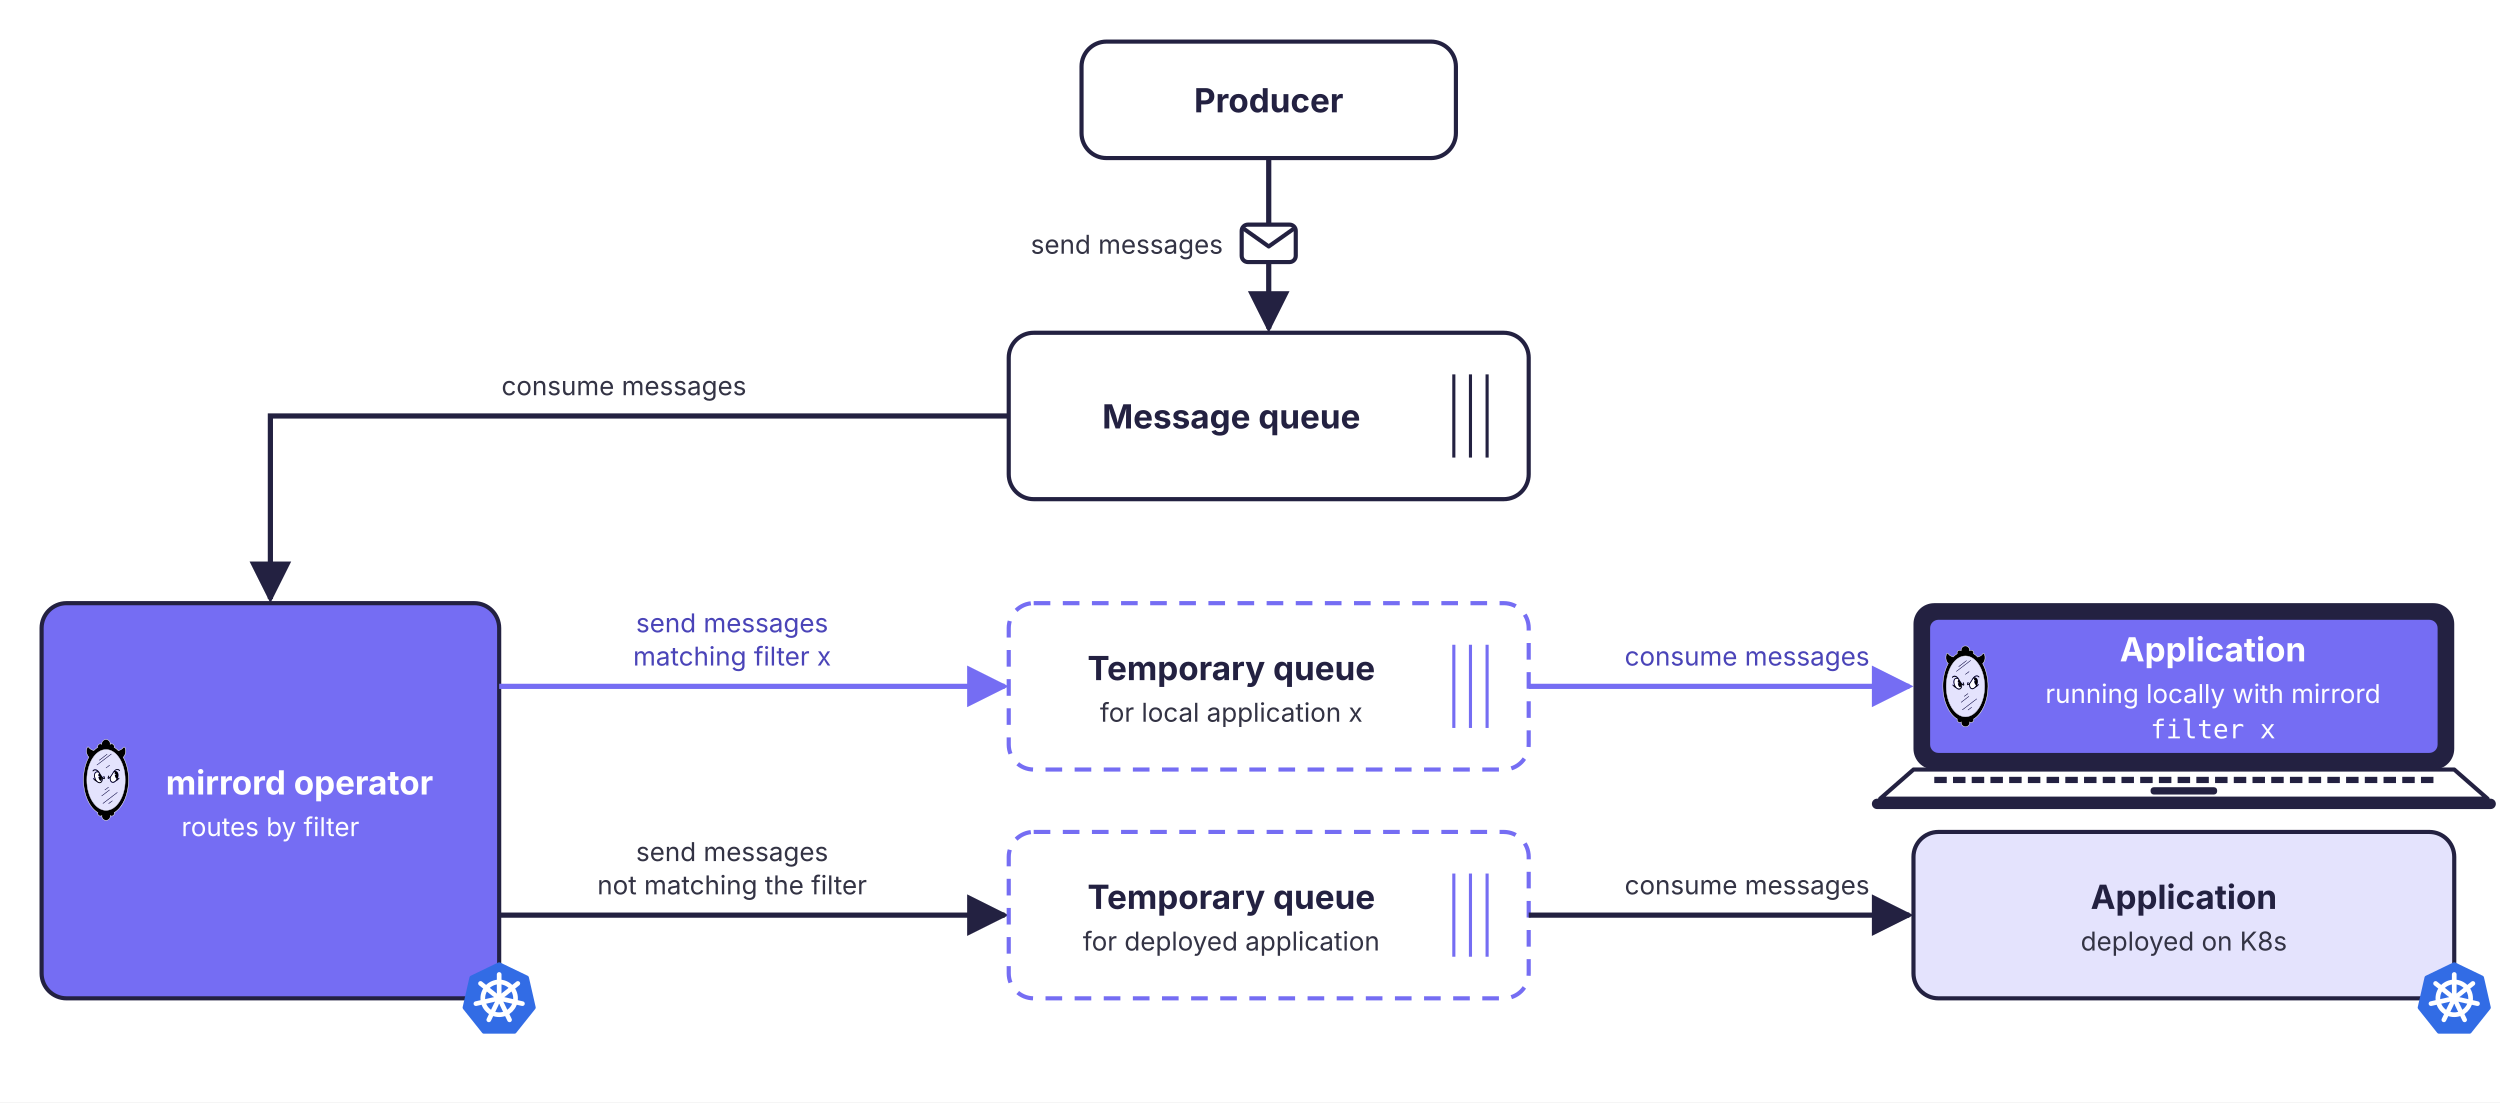
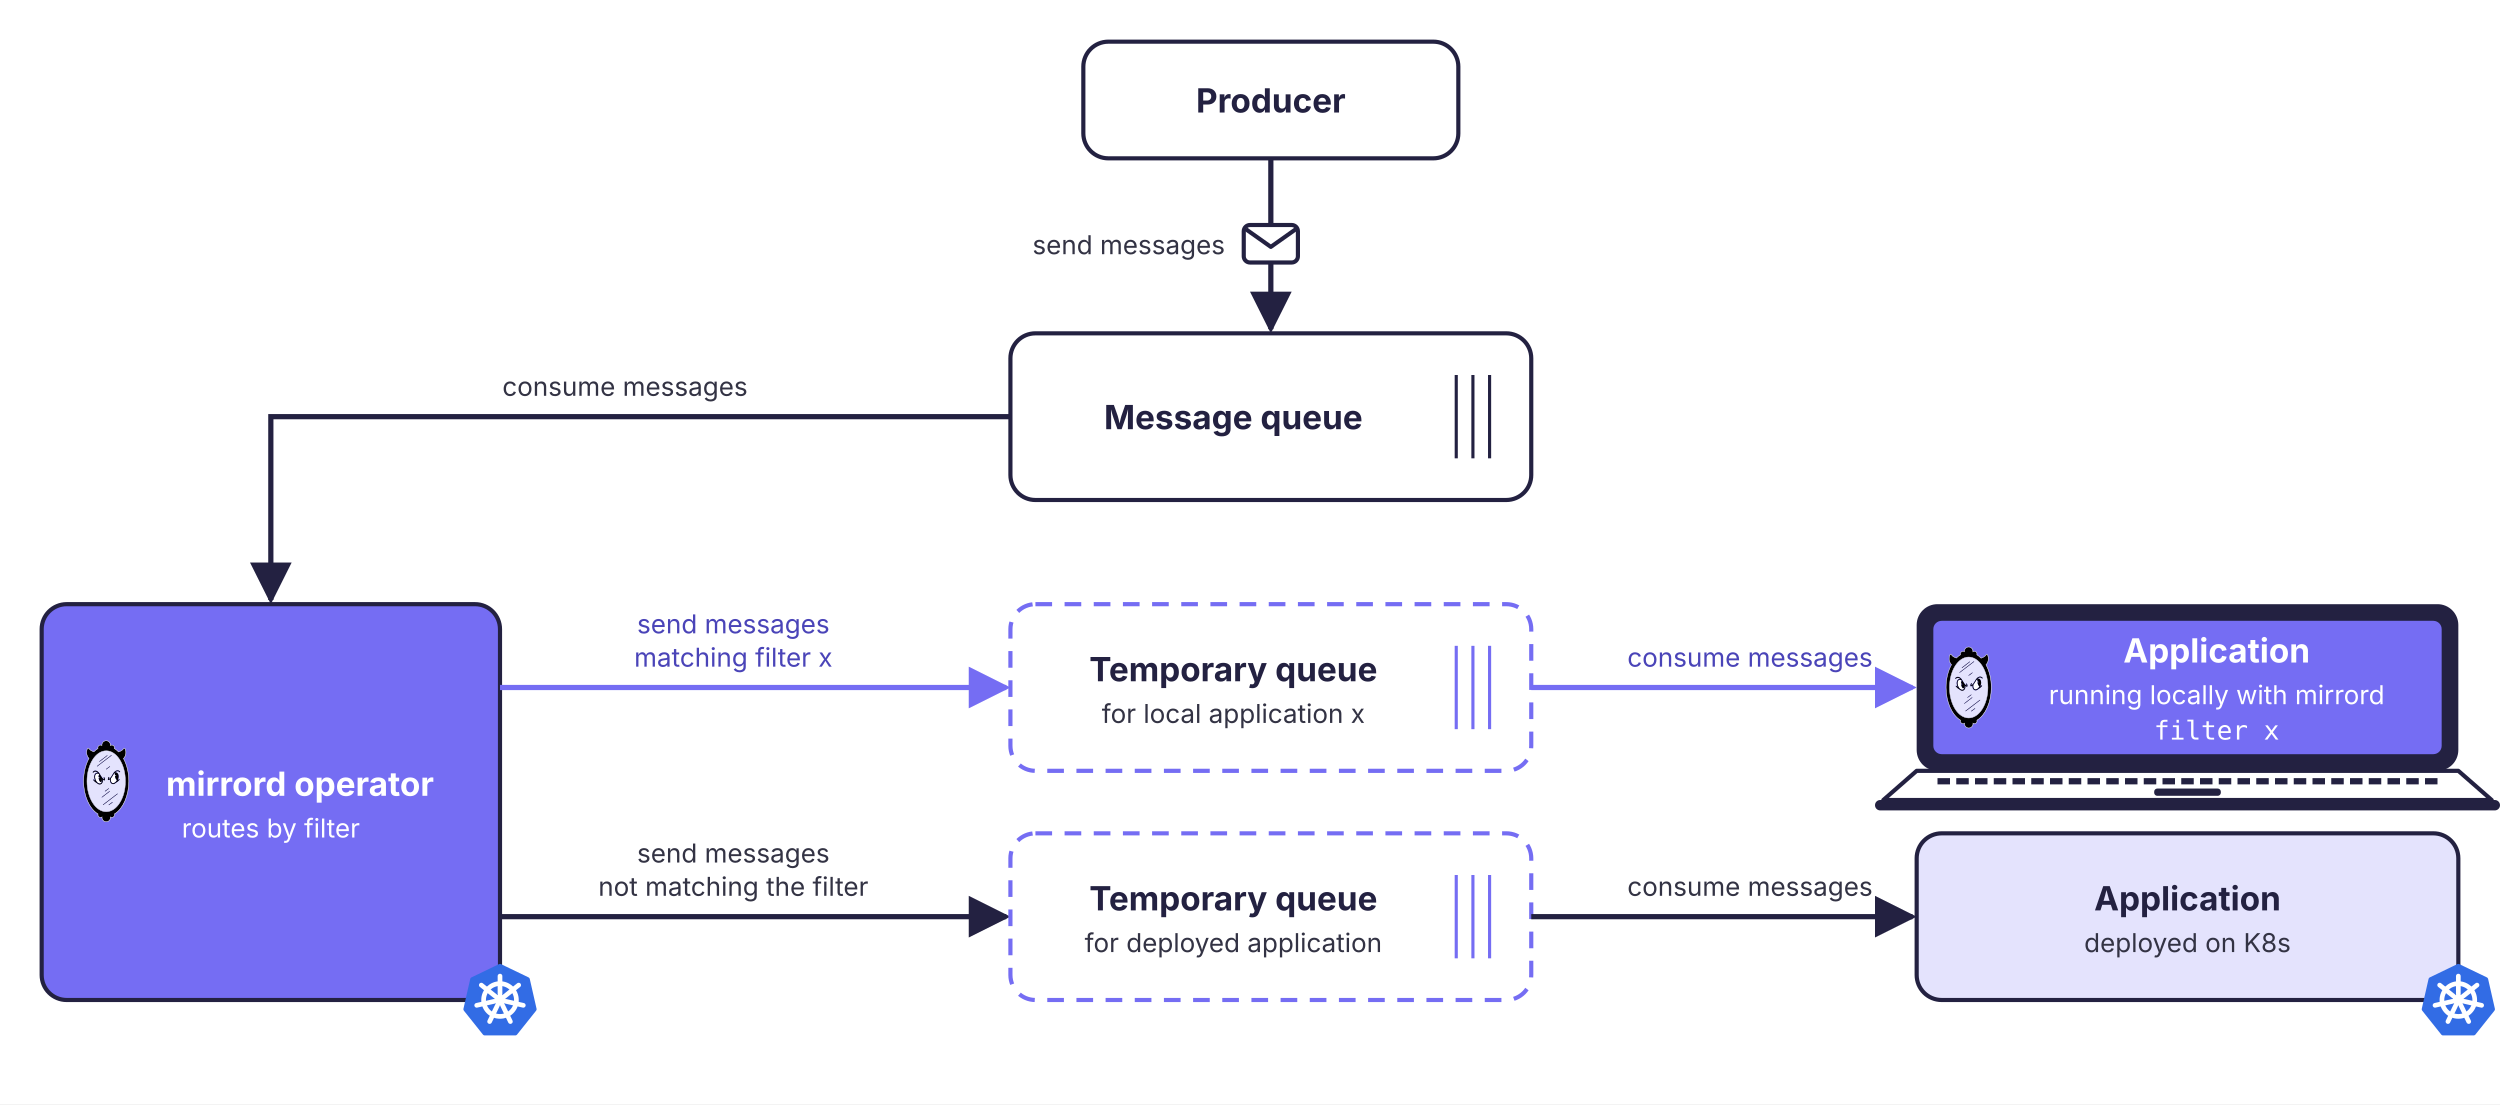
- <svg xmlns="http://www.w3.org/2000/svg" viewBox="0 0 1202 530" width="1202" height="530" font-family="Inter, Helvetica, Arial, sans-serif" role="img" aria-labelledby="t d">
+ <svg xmlns="http://www.w3.org/2000/svg" viewBox="0 0 1200 530" width="1200" height="530" font-family="Inter, Helvetica, Arial, sans-serif" role="img" aria-labelledby="t d">
  <defs>
    <marker id="arrow" viewBox="0 0 10 10" refX="9" refY="5" markerWidth="8" markerHeight="8" orient="auto-start-reverse">
      <path d="M0 0 L10 5 L0 10 z" fill="#232141" />
    </marker>
    <marker id="arrow-purple" viewBox="0 0 10 10" refX="9" refY="5" markerWidth="8" markerHeight="8" orient="auto-start-reverse">
      <path d="M0 0 L10 5 L0 10 z" fill="#756DF3" />
    </marker>
    <symbol id="k8s" viewBox="0 0 32 32">
      <polygon points="16.00,1.60 27.73,7.25 30.62,19.94 22.51,30.11 9.49,30.11 1.38,19.94 4.27,7.25" fill="#326CE5" stroke="#326CE5" stroke-width="2" stroke-linejoin="round" />
      <g fill="none" stroke="#ffffff" stroke-width="2" stroke-linecap="round">
        <circle cx="16" cy="16" r="7" />
        <line x1="16.00" y1="13.40" x2="16.00" y2="5.80" />
        <line x1="18.03" y1="14.38" x2="23.97" y2="9.64" />
        <line x1="18.53" y1="16.58" x2="25.94" y2="18.27" />
        <line x1="17.13" y1="18.34" x2="20.43" y2="25.19" />
        <line x1="14.87" y1="18.34" x2="11.57" y2="25.19" />
        <line x1="13.47" y1="16.58" x2="6.06" y2="18.27" />
        <line x1="13.97" y1="14.38" x2="8.03" y2="9.64" />
      </g>
      <circle cx="16" cy="16" r="2.4" fill="#ffffff" />
    </symbol>
    <symbol id="envelope" viewBox="0 0 28 20">
      <rect x="1" y="1" width="26" height="18" rx="3" fill="#ffffff" stroke="#232141" stroke-width="2" />
      <path d="M2 3 L14 11.5 L26 3" fill="none" stroke="#232141" stroke-width="2" stroke-linejoin="round" />
    </symbol>
    <symbol id="mirrord" viewBox="97 61 391 696">
      <path fill="#ffffff" d="M255.6,387c4.1,19.1-0.9,36.1-12,40.5c-8.2,3.2-17.8,0-26.5-8.2c-0.3-0.6-0.9-0.9-1.5-1.2c0,0,0,0-0.3-0.3 c-5.5-5.6-10.5-13.2-14-22c-4.7-11.5-6.1-23.2-4.4-33.5c1.8-9.4,6.1-16.1,12.8-18.8c5.5-2.3,12.5-1.5,19.3,2.6 c1.5,2.3,2.6,4.4,3.8,6.2c-4.1,2.6-6.4,10.3-6.4,20.3l3.2,1.8l11.1,6.5l-12.5,1.5h-0.9c0.3,1.2,0.3,2.3,0.6,3.5 c3.2,17.9,12,31.1,19,29.7c6.4-1.2,9.6-14.4,7.6-30.2C255.3,386.4,255.6,386.7,255.6,387z" />
      <path fill="#ffffff" d="M384,398.4c-3.2,6.8-7.3,12.3-12,17c0,0,0,0-0.3,0c-0.6,0.3-0.9,0.9-1.2,1.2c-8.7,7.9-18.4,11.5-26.5,8.2 c-11.1-4.7-16-21.4-12-40.5c1.5-1.8,3.2-3.8,4.7-5.6c5-6.5,9-13.2,12.8-20l1.2-2.1c1.2-1.8,2-3.8,3.2-5.6c1.2-2.1,2.6-4.4,4.4-7 c3.5-2.1,6.7-3.2,9.9-3.8c-2,4.7-2.3,10.3-2.3,15.3l3.2,1.8l11.1,6.5l-12.5,1.5h-0.9c0.3,1.2,0.3,2.3,0.6,3.8 C370.5,384.6,377.5,397,384,398.4z" />
      <path fill="#E4E3FD" d="M405,391.7c-1.5-1.2-3.8-0.9-5,0.6c-3.2,4.1-7,7.9-11.1,11.5c1.2-2.3,2.6-5,3.5-7.6 c5.3-12.6,6.7-25.8,4.7-37.3c-2.3-12-8.2-20.6-16.9-24.1c-4.1-1.8-8.8-2.1-13.7-1.2c4.4-4.4,10.2-8.5,17.5-10 c8.2-1.5,16.6,1.5,20.4,7.3c1.2,1.5,3.2,2.1,5,0.9c1.5-1.2,2-3.2,0.9-4.7c-5.5-8.2-16.6-12.3-27.4-10c-11.1,2.1-19.3,9.7-24.2,15.6 c-2,2.3-3.8,5-5.5,7.3c-2,2.9-3.5,5.6-5,8.2c-1.2,2.1-2.3,3.8-3.2,5.6l-1.2,2.1c-3.8,6.5-7.6,13.2-12.3,19.1 c-5.8,7.6-11.7,12.9-18.4,16.7c0.6-5,2-9.7,4.4-14.1c0.9-1.8,0.3-3.8-1.5-4.7c-1.7-0.9-3.8-0.3-4.7,1.5c-2.9,5.6-4.7,11.5-5.3,17.6 c0,0.9-0.3,3.5,1.5,5.6c1.2,1.2,2.3,1.8,4.1,1.8c1.5,0,2.9-0.3,4.4-1.5c2.6-1.5,5.3-3.2,7.9-5.3c-1.7,18.5,5,34.1,17.5,39.3 c2.9,1.2,5.8,1.8,8.8,1.8c8.5,0,17.5-4.4,25.4-12c11.4-6.2,21.6-14.4,29.5-24.7C406.7,395.2,406.4,392.8,405,391.7z M292.1,149.1 c90.1,0,163.6,116.6,163.6,259.6s-73.5,259.6-163.6,259.6c-90.4,0-163.6-116.6-163.6-259.6S201.9,149.1,292.1,149.1z M389.5,517.3 c0.9-0.6,0.9-1.8,0.3-2.3c-0.6-0.9-1.8-0.9-2.3-0.3l-122.5,93.7c-0.9,0.6-0.9,1.8-0.3,2.3c0.3,0.3,0.9,0.6,1.5,0.6 c0.3,0,0.9,0,1.2-0.3L389.5,517.3z M346.9,589c0.9-0.6,0.9-1.8,0.3-2.3c-0.6-0.9-1.8-0.9-2.3-0.3l-31.2,23.2 c-0.9,0.6-0.9,1.8-0.3,2.3c0.3,0.6,0.9,0.9,1.5,0.9c0.3,0,0.6-0.3,0.9-0.3L346.9,589z M338.2,189.1c0.9-0.6,0.9-1.8,0.3-2.3 c-0.6-0.9-1.8-0.9-2.3-0.3l-122.5,93.4c-0.9,0.6-0.9,1.8-0.3,2.3c0.3,0.3,0.9,0.6,1.5,0.6c0.3,0,0.9,0,0.9-0.3L338.2,189.1z M324.4,284.5c0.9-0.6,0.9-1.8,0.3-2.3c-0.6-0.9-1.7-0.9-2.3-0.3l-31.2,22.9c-0.9,0.6-0.9,1.8-0.3,2.3c0.3,0.6,0.9,0.6,1.5,0.6 c0.3,0,0.6,0,0.9-0.3L324.4,284.5z M322.7,495.9c0.9-0.6,0.9-1.8,0.3-2.3c-0.6-0.9-1.8-0.9-2.3-0.3l-66.2,50.8 c-0.9,0.6-0.9,1.8-0.3,2.3c0.3,0.3,0.9,0.6,1.5,0.6c0.3,0,0.6,0,0.9-0.3L322.7,495.9z M314.8,472.4c0.9-0.6,0.9-1.8,0.3-2.3 c-0.6-0.9-1.8-0.9-2.3-0.3L281.6,493c-0.9,0.6-0.9,1.8-0.3,2.3c0.3,0.6,0.9,0.9,1.5,0.9c0.3,0,0.9-0.3,0.9-0.3L314.8,472.4z M302.3,190.5c0.9-0.6,0.9-1.8,0.3-2.3c-0.6-0.9-1.7-0.9-2.3-0.3L234,239c-0.9,0.6-0.9,1.8-0.3,2.3c0.3,0.3,0.9,0.6,1.5,0.6 c0.3,0,0.9,0,1.2-0.3L302.3,190.5z M280.1,399.6c1.8-2.1,1.5-4.7,1.5-5.6c-0.6-6.2-2.3-12.3-5-17.9c-0.9-1.8-2.9-2.3-4.7-1.5 c-1.8,0.9-2.3,2.9-1.5,4.7c2.3,4.4,3.8,9.4,4.4,14.1c-6.4-3.8-12.5-9.4-18.4-16.7c-4.7-6.2-8.8-12.9-12.3-19.1l-1.5-2.3 c-1.2-1.8-2-3.8-3.2-5.6c-1.5-2.3-2.9-5.3-5-8.2c0,0,0,0,0-0.3c-1.5-2.3-3.5-5-5.5-7.3c-5-5.9-13.1-13.2-24.2-15.6 c-10.8-2.1-21.9,2.1-27.4,10c-1.2,1.5-0.6,3.8,0.9,4.7c1.5,1.2,3.8,0.6,4.7-0.9c4.1-5.9,12.5-8.8,20.4-7.3 c7.3,1.5,13.1,5.9,17.5,10c-4.7-0.9-9.3-0.3-13.7,1.2c-8.8,3.5-14.6,12-16.9,24.1c-2,11.5-0.3,24.7,4.7,37.3 c1.2,2.6,2.3,5.3,3.5,7.6c-4.1-3.5-7.9-7.3-11.1-11.5c-1.2-1.5-3.5-1.8-5-0.6c-1.5,1.2-1.8,3.5-0.6,5c8.2,10,18.4,18.5,29.5,24.7 c7.9,7.6,16.9,11.7,25.7,11.7c2.9,0,6.1-0.6,8.8-1.8c12.5-5.3,19-20.6,17.5-39.3c2.6,2.1,5,3.8,7.9,5.3c1.5,0.9,2.9,1.2,4.4,1.2 C277.8,401.4,279.2,400.8,280.1,399.6z" />
      <path d="M439.4,215.2c29.5,54,45.5,122.4,45.5,193.8c0,123.6-49,234.9-122.8,279.2c0.6,2.1,1.2,4.4,1.2,6.8 c0,12.3-10.2,22.6-22.5,22.6c-4.4,0-8.8-1.2-12.3-3.5c0.3,1.2,0.3,2.6,0.3,3.8c0,20.3-16.3,36.7-36.5,36.7s-36.5-16.4-36.5-36.7 c0-1.2,0-2.6,0.3-3.8c-3.5,2.3-7.9,3.5-12.3,3.5c-12.3,0-22.5-10-22.5-22.6c0-2.3,0.3-4.7,1.2-6.8C148.6,643.6,99.3,532.3,99.3,409 c0-71.9,16.3-140.9,46.4-195.3c-1.5-0.9-2.3-2.1-3.5-3.2c-9.9-11.2-15.5-26.4-16.9-42.6c-0.6-11.5,0.9-23.2,5-33.8 c0.6-1.8,2.6-6.8,7.6-7.3c5.3-0.6,8.5,3.8,11.4,7.9c1.2,1.5,2.3,2.9,2.9,3.8c5.5,5.3,12.5,9.7,21.6,13.8c4.4,2.1,9,3.8,13.4,5.3 c11.1-11.2,22.8-20.6,35-27.9c-0.6-2.3-1.2-4.4-1.2-6.8c0-12.3,10.2-22.6,22.5-22.6c4.4,0,8.8,1.2,12.3,3.5c0-1.2-0.3-2.6-0.3-3.8 c0-20.3,16.3-36.7,36.5-36.7c20.1,0,36.5,16.4,36.5,36.7c0,1.2,0,2.6-0.3,3.8c3.5-2.3,7.9-3.5,12.3-3.5c12.5,0,22.5,10.3,22.5,22.6 c0,2.3-0.3,4.7-1.2,6.8c12.5,7.6,24.8,17.3,36.2,29.1c4.7-1.5,9-3.2,13.7-5.3c9-4.1,16-8.5,21.6-13.8c0.9-0.9,2-2.3,2.9-3.8 c2.9-4.1,6.1-8.5,11.4-7.9c5,0.6,7,5.6,7.6,7.3c4.1,10.6,5.5,22.3,4.7,33.8c-1.2,15.9-7,31.4-16.9,42.6 C442.3,212.6,441.1,214,439.4,215.2z M455.7,409c0-143.3-73.5-259.6-163.6-259.6c-90.4,0-163.6,116.6-163.6,259.6 c0,143,73.5,259.6,163.6,259.6C382.5,668.6,455.7,552,455.7,409z" />
      <path fill="#ffffff" d="M292.4,756.6c-21.2,0-38.5-17.4-38.5-38.7c0-0.1,0-0.2,0-0.3c-3,1.3-6.5,2-10,2c-13.5,0-24.5-11-24.5-24.6 c0-2.2,0.2-4.2,0.7-5.9c-36.1-22.2-66.8-60.3-88.9-110.2C109,528.5,97.3,469.7,97.3,409c0-71.5,16.3-140.6,45.8-194.7 c-0.6-0.5-1.1-1-1.5-1.5c-0.3-0.3-0.5-0.6-0.8-0.8l-0.1-0.1c-9.7-10.9-15.9-26.4-17.4-43.7c-0.6-12.5,1.1-24.4,5.1-34.7 c0.8-2.3,3.2-7.9,9.2-8.6c6.5-0.7,10.4,4.7,13.2,8.7c1.1,1.4,2.2,2.8,2.9,3.7c5.3,5,11.9,9.2,20.9,13.3c3.5,1.7,7.6,3.3,12.1,4.8 c10.7-10.7,21.9-19.6,33.2-26.5c-0.5-1.9-0.9-3.7-0.9-5.8c0-13.3,11.2-24.6,24.5-24.6c3.5,0,6.9,0.7,10,2c0-0.1,0-0.2,0-0.3 c0-21.3,17.3-38.7,38.5-38.7c21.2,0,38.5,17.4,38.5,38.7c0,0.1,0,0.2,0,0.3c3-1.3,6.5-2,10-2c13.5,0,24.5,11,24.5,24.6 c0,2.2-0.2,4.2-0.7,5.9c12.2,7.6,23.8,16.9,34.3,27.6c3.7-1.2,7.6-2.7,12.3-4.8c9-4.1,15.7-8.4,21-13.4c0.7-0.7,1.8-2,2.6-3.4 l0.1-0.1c2.8-4,6.7-9.5,13.2-8.8c6,0.7,8.5,6.3,9.3,8.7c4,10.4,5.7,22.4,4.8,34.5c-1.2,16.6-7.5,32.4-17.2,43.5c-0.4,1-1.3,2-2.4,3 c29,53.9,44.9,122.4,44.9,193.3c0,60.9-11.7,119.7-33.9,170.2c-22,49.9-52.6,87.9-88.6,110c0.5,1.9,0.8,3.8,0.8,5.8 c0,13.3-11.2,24.6-24.5,24.6c-3.5,0-6.9-0.7-10-2c0,0.1,0,0.2,0,0.3C330.8,739.2,313.6,756.6,292.4,756.6z M259.4,709.5l-1.2,5 c-0.2,0.9-0.2,2.3-0.2,3.3c0,19.1,15.5,34.7,34.5,34.7s34.5-15.6,34.5-34.7c0-1.1,0-2.4-0.2-3.3l-1.2-5l4.3,2.9 c3.1,2.1,7,3.2,11.1,3.2c11.1,0,20.5-9.4,20.5-20.6c0-2.1-0.5-4.2-1.1-6.2l-0.4-1.5l1.3-0.8c72.9-43.8,121.8-155.3,121.8-277.5 c0-70.8-16.1-139.3-45.3-192.8l-0.9-1.6l1.5-1c1.6-1.1,2.3-2.2,2.4-2.5l0.1-0.4l0.3-0.3c9.3-10.4,15.2-25.5,16.4-41.4 c0.9-11.6-0.7-22.9-4.5-32.9c-0.6-1.7-2.3-5.6-6-6.1c-3.8-0.4-6.3,2.6-9.5,7c-0.9,1.5-2.1,3-3.2,4.1c-5.7,5.4-12.7,9.9-22.2,14.2 c-5.4,2.4-9.7,4-13.9,5.4l-1.2,0.4l-0.9-0.9c-10.9-11.3-23-21-35.8-28.8l-1.5-0.9l0.7-1.6c0.7-1.6,1-3.5,1-6 c0-11.4-9.2-20.6-20.5-20.6c-4.1,0-8.1,1.1-11.1,3.2l-4.3,2.9l1.2-5c0.2-0.9,0.2-2.3,0.2-3.3c0-19.1-15.5-34.7-34.5-34.7 c-19,0-34.5,15.6-34.5,34.7c0,0.5,0.1,1.1,0.1,1.7c0.1,0.7,0.2,1.4,0.2,2.1v3.8l-3.1-2.1c-3.1-2.1-7-3.2-11.1-3.2 c-11.1,0-20.5,9.4-20.5,20.6c0,1.9,0.4,3.6,0.9,5.6l0.5,2.1l-1.3,0.8c-11.8,7.1-23.5,16.4-34.6,27.6l-0.9,0.9l-1.2-0.4 c-5.1-1.7-9.7-3.5-13.6-5.4c-9.5-4.3-16.5-8.8-22.1-14.2l-0.2-0.2l-0.1-0.2c-0.5-0.8-1.7-2.2-2.8-3.6l-0.1-0.1 c-3.1-4.4-5.7-7.5-9.5-7.1c-3.7,0.4-5.4,4.3-5.9,6c-3.8,9.8-5.5,21.2-4.9,33c1.5,16.4,7.3,31.1,16.4,41.3c0.3,0.3,0.6,0.6,0.9,0.9 c0.7,0.8,1.4,1.5,2.2,2l1.6,1l-0.9,1.7c-29.7,53.8-46.1,122.8-46.1,194.3c0,121.9,49.2,233.4,122.4,277.5l1.5,0.9l-0.7,1.6 c-0.7,1.6-1,3.5-1,6c0,11.4,9.2,20.6,20.5,20.6c4.1,0,8.1-1.1,11.1-3.2L259.4,709.5z M292.1,670.6c-91.3,0-165.6-117.3-165.6-261.6 s74.3-261.6,165.6-261.6c91.3,0,165.6,117.3,165.6,261.6S383.4,670.6,292.1,670.6z M292.1,151.4c-89.1,0-161.6,115.5-161.6,257.6 c0,68.8,16.9,133.5,47.7,182.3c30.6,48.5,71,75.2,113.9,75.2c89.1,0,161.6-115.5,161.6-257.6C453.7,267,381.2,151.4,292.1,151.4z" />
      <path d="M344.9,586.3c0.9-0.6,1.7-0.3,2.3,0.3c0.6,0.9,0.3,1.8-0.3,2.3l-31.2,23.2c-0.3,0.3-0.6,0.3-0.9,0.3 c-0.6,0-1.2-0.3-1.5-0.9c-0.6-0.9-0.3-1.8,0.3-2.3L344.9,586.3z" />
      <path d="M372,415.5c4.4-4.4,8.5-10.3,12-17c-6.4-1.8-13.4-13.8-16.3-29.7c-0.3-1.2-0.6-2.3-0.6-3.8h0.9l12.5-1.5l-11.1-6.5 l-3.2-1.8c0-5,0.3-10.6,2.3-15.3c-3.2,0.6-6.7,1.8-9.9,3.8c-1.8,2.3-3.2,5-4.4,7c-1.2,2.1-2.3,3.8-3.2,5.6l-1.2,2.1 c-3.8,6.5-7.9,13.5-12.8,20c-1.5,2.1-3.2,3.8-4.7,5.6c-4.1,19.1,0.9,35.8,12,40.5c8.2,3.2,17.8-0.3,26.5-8.2 C370.8,416.3,371.4,415.8,372,415.5z M410.5,326.8c1.2,1.5,0.9,3.8-0.9,4.7c-1.5,1.2-3.8,0.9-5-0.9c-4.1-5.9-12.5-8.8-20.4-7.3 c-7.3,1.5-13.1,5.9-17.5,10c4.7-0.9,9.3-0.3,13.7,1.2c8.8,3.5,14.9,12,16.9,24.1c2,11.5,0.3,24.7-4.7,37.3 c-1.2,2.6-2.3,5.3-3.5,7.6c4.1-3.5,7.9-7.3,11.1-11.5c1.2-1.5,3.5-1.8,5-0.6c1.5,1.2,1.7,3.5,0.6,5c-8.2,10.3-18.4,18.5-29.5,24.7 c-7.9,7.6-16.9,12-25.4,12c-3.2,0-6.1-0.6-8.8-1.8c-12.5-5.3-19-20.6-17.5-39.3c-2.6,2.1-5.3,3.8-7.9,5.3c-1.5,0.9-3.2,1.5-4.4,1.5 c-1.5,0-2.9-0.6-4.1-1.8c-1.7-2.1-1.5-4.7-1.5-5.6c0.6-6.2,2.3-12,5.3-17.6c0.9-1.8,2.9-2.3,4.7-1.5c1.8,0.9,2.3,2.9,1.5,4.7 c-2.3,4.4-3.8,9.4-4.4,14.1c6.4-3.8,12.5-9.4,18.4-16.7c4.7-6.2,8.8-12.6,12.3-19.1l1.2-2.1c1.2-2.1,2.3-3.8,3.2-5.6 c1.5-2.3,2.9-5.3,5-8.2c1.8-2.3,3.5-5,5.5-7.3c5-5.9,13.4-13.2,24.2-15.6C393.9,314.5,405,318.6,410.5,326.8z" />
      <path d="M324.4,284.5l-31.5,23.2c-0.3,0.3-0.6,0.3-0.9,0.3c-0.6,0-1.2-0.3-1.5-0.6c-0.6-0.9-0.3-1.8,0.3-2.3l31.2-23.2 c0.9-0.6,1.7-0.3,2.3,0.3C325.6,282.7,325.3,283.9,324.4,284.5z" />
      <path d="M312.8,469.5c0.9-0.6,1.8-0.3,2.3,0.3c0.6,0.9,0.3,1.8-0.3,2.3l-31.2,23.2c-0.3,0.3-0.6,0.3-0.9,0.3 c-0.6,0-1.2-0.3-1.5-0.9c-0.6-0.9-0.3-1.8,0.3-2.3L312.8,469.5z" />
      <path d="M387.5,514.7c0.9-0.6,1.8-0.3,2.3,0.3c0.6,0.9,0.3,1.8-0.3,2.3L267,611c-0.3,0.3-0.6,0.3-1.2,0.3c-0.6,0-1.2-0.3-1.5-0.6 c-0.6-0.9-0.6-1.8,0.3-2.3L387.5,514.7z" />
      <path d="M320.7,493c0.9-0.6,1.8-0.3,2.3,0.3c0.6,0.9,0.6,1.8-0.3,2.3l-66.2,51.1c-0.3,0.3-0.6,0.3-0.9,0.3c-0.6,0-1.2-0.3-1.5-0.6 c-0.6-0.9-0.6-1.8,0.3-2.3L320.7,493z" />
      <path d="M300.2,187.9c0.9-0.6,1.7-0.3,2.3,0.3c0.6,0.9,0.6,1.8-0.3,2.3l-65.9,51.1c-0.3,0.3-0.6,0.3-1.2,0.3 c-0.6,0-0.9-0.3-1.5-0.6c-0.6-0.9-0.3-1.8,0.3-2.3L300.2,187.9z" />
      <path d="M213.6,279.8l122.5-93.7c0.6-0.6,1.8-0.3,2.3,0.3c0.6,0.9,0.3,1.8-0.3,2.3l-122.5,93.7c-0.3,0.3-0.6,0.3-0.9,0.3 c-0.6,0-1.2-0.3-1.5-0.6C212.7,281.6,212.7,280.4,213.6,279.8z" />
      <path d="M243.9,427.5c11.1-4.4,16-21.4,12-40.5c-0.3-0.3-0.6-0.6-0.9-0.9c2,15.9-1.2,29.1-7.6,30.2c-7.3,1.5-15.8-12-19-29.7 c-0.3-1.2-0.3-2.3-0.6-3.5h0.9l12.5-1.5l-11.1-6.5l-3.2-1.8c0-10,2.3-17.6,6.4-20.3c-1.2-2.1-2.3-4.1-3.8-6.2 c-7-4.1-13.7-5-19.3-2.6c-6.4,2.6-11.1,9.4-12.8,18.8c-1.8,10-0.3,22,4.4,33.5c3.5,8.8,8.5,16.4,14,22c0,0,0.3,0,0.3,0.3 c0.6,0.3,1.2,0.9,1.5,1.2C225.9,427.2,235.8,430.7,243.9,427.5z M204.9,319.1c11.1,2.1,19.3,9.7,24.2,15.6c2,2.3,3.8,5,5.5,7.3 c0,0,0,0,0,0.3c2,2.9,3.5,5.6,5,8.2c1.2,1.8,2,3.5,3.2,5.6l1.5,2.3c3.8,6.5,7.6,12.9,12.3,19.1c5.8,7.3,11.7,12.9,18.4,16.7 c-0.6-5-2-9.7-4.4-14.1c-0.9-1.8-0.3-3.8,1.5-4.7c1.8-0.9,3.8-0.3,4.7,1.5c2.9,5.6,4.7,11.5,5,17.9c0,0.9,0.3,3.5-1.5,5.6 c-1.2,1.2-2.6,1.8-4.1,1.8c-1.5,0-2.9-0.6-4.4-1.2c-2.6-1.5-5.3-3.2-7.9-5.3c1.7,18.5-5,34.1-17.5,39.3c-2.9,1.2-5.8,1.8-8.8,1.8 c-8.5,0-17.5-4.4-25.7-11.7c-11.4-6.2-21.6-14.7-29.5-24.7c-1.2-1.5-0.9-3.8,0.6-5c1.5-1.2,3.8-0.9,5,0.6c3.2,4.1,7,7.9,11.1,11.5 c-1.2-2.3-2.6-5-3.5-7.6c-5-12.6-6.7-25.8-4.7-37.3c2-12,8.2-20.6,16.9-24.1c4.1-1.8,8.8-2.1,13.7-1.2c-4.4-4.4-10.2-8.8-17.5-10 c-8.2-1.5-16.6,1.5-20.4,7.3c-1.2,1.5-3.2,2.1-4.7,0.9c-1.5-1.2-2-3.2-0.9-4.7C183,320.9,194.1,317.1,204.9,319.1z" />
    </symbol>
  </defs>
-   <rect x="0" y="0" width="1202" height="530" fill="#ffffff" />
+   <rect x="0" y="0" width="1200" height="530" fill="#ffffff" />
  <rect x="520" y="20" width="180" height="56" rx="12" fill="#ffffff" stroke="#232141" stroke-width="2" />
  <text x="610" y="54" font-size="16" font-weight="700" fill="#232141" text-anchor="middle">Producer</text>
  <line x1="610" y1="76" x2="610" y2="158" stroke="#232141" stroke-width="2.5" marker-end="url(#arrow)" />
  <text x="588" y="122" font-size="12.5" fill="#333344" text-anchor="end">send messages</text>
  <use href="#envelope" x="596" y="107" width="28" height="20" />
  <rect x="485" y="160" width="250" height="80" rx="12" fill="#ffffff" stroke="#232141" stroke-width="2" />
  <line x1="699" y1="180" x2="699" y2="220" stroke="#232141" stroke-width="1.5" />
  <line x1="707" y1="180" x2="707" y2="220" stroke="#232141" stroke-width="1.5" />
  <line x1="715" y1="180" x2="715" y2="220" stroke="#232141" stroke-width="1.5" />
  <text x="592" y="206" font-size="16" font-weight="700" fill="#232141" text-anchor="middle">Message queue</text>
  <polyline points="485,200 130,200 130,288" fill="none" stroke="#232141" stroke-width="2.5" marker-end="url(#arrow)" />
  <text x="300" y="190" font-size="12.5" fill="#333344" text-anchor="middle">consume messages</text>
  <rect x="20" y="290" width="220" height="190" rx="12" fill="#756DF3" stroke="#232141" stroke-width="2" />
  <use href="#mirrord" x="40" y="355" width="22" height="40" />
  <text x="144" y="382" font-size="16" font-weight="700" fill="#ffffff" text-anchor="middle">mirrord operator</text>
  <text x="130" y="402" font-size="12.5" fill="#ffffff" text-anchor="middle">routes by filter</text>
  <line x1="240" y1="330" x2="483" y2="330" stroke="#756DF3" stroke-width="2.5" marker-end="url(#arrow-purple)" />
  <text x="352" y="304" font-size="12.5" fill="#4a44b8" text-anchor="middle">send messages</text>
  <text x="352" y="320" font-size="12.5" fill="#4a44b8" text-anchor="middle">matching filter x</text>
  <rect x="485" y="290" width="250" height="80" rx="12" fill="#ffffff" stroke="#756DF3" stroke-width="2" stroke-dasharray="8 6" />
  <line x1="699" y1="310" x2="699" y2="350" stroke="#756DF3" stroke-width="1.5" />
  <line x1="707" y1="310" x2="707" y2="350" stroke="#756DF3" stroke-width="1.5" />
  <line x1="715" y1="310" x2="715" y2="350" stroke="#756DF3" stroke-width="1.5" />
  <text x="592" y="327" font-size="16" font-weight="700" fill="#232141" text-anchor="middle">Temporary queue</text>
  <text x="592" y="347" font-size="12.5" fill="#333344" text-anchor="middle">for local application x</text>
  <line x1="735" y1="330" x2="918" y2="330" stroke="#756DF3" stroke-width="2.5" marker-end="url(#arrow-purple)" />
  <text x="840" y="320" font-size="12.5" fill="#4a44b8" text-anchor="middle">consume messages</text>
  <rect x="920" y="290" width="260" height="80" rx="10" fill="#232141" />
  <rect x="928" y="298" width="244" height="64" rx="4" fill="#756DF3" />
  <path d="M920 370 H1180 L1196 384 H904 Z" fill="#ffffff" stroke="#232141" stroke-width="2" stroke-linejoin="round" />
  <line x1="930" y1="375" x2="1170" y2="375" stroke="#232141" stroke-width="3" stroke-dasharray="6 3" />
  <rect x="1034" y="378.5" width="32" height="3.5" rx="1.5" fill="#232141" />
  <rect x="900" y="384" width="300" height="5" rx="2.5" fill="#232141" />
  <use href="#mirrord" x="934" y="310" width="22" height="40" />
  <text x="1064" y="318" font-size="16" font-weight="700" fill="#ffffff" text-anchor="middle">Application</text>
  <text x="1064" y="338" font-size="12.5" fill="#ffffff" text-anchor="middle">running locally with mirrord</text>
  <text x="1064" y="355" font-size="12.5" font-family="Menlo, Consolas, monospace" fill="#ffffff" text-anchor="middle">filter x</text>
  <line x1="240" y1="440" x2="483" y2="440" stroke="#232141" stroke-width="2.5" marker-end="url(#arrow)" />
  <text x="352" y="414" font-size="12.5" fill="#333344" text-anchor="middle">send messages</text>
  <text x="352" y="430" font-size="12.5" fill="#333344" text-anchor="middle">not matching the filter</text>
  <rect x="485" y="400" width="250" height="80" rx="12" fill="#ffffff" stroke="#756DF3" stroke-width="2" stroke-dasharray="8 6" />
  <line x1="699" y1="420" x2="699" y2="460" stroke="#756DF3" stroke-width="1.5" />
  <line x1="707" y1="420" x2="707" y2="460" stroke="#756DF3" stroke-width="1.5" />
  <line x1="715" y1="420" x2="715" y2="460" stroke="#756DF3" stroke-width="1.5" />
  <text x="592" y="437" font-size="16" font-weight="700" fill="#232141" text-anchor="middle">Temporary queue</text>
  <text x="592" y="457" font-size="12.5" fill="#333344" text-anchor="middle">for deployed application</text>
  <line x1="735" y1="440" x2="918" y2="440" stroke="#232141" stroke-width="2.5" marker-end="url(#arrow)" />
  <text x="840" y="430" font-size="12.5" fill="#333344" text-anchor="middle">consume messages</text>
  <rect x="920" y="400" width="260" height="80" rx="12" fill="#E4E3FD" stroke="#232141" stroke-width="2" />
  <text x="1050" y="437" font-size="16" font-weight="700" fill="#232141" text-anchor="middle">Application</text>
  <text x="1050" y="457" font-size="12.5" fill="#333344" text-anchor="middle">deployed on K8s</text>
  <use href="#k8s" x="222" y="462" width="36" height="36" />
  <use href="#k8s" x="1162" y="462" width="36" height="36" />
</svg>
